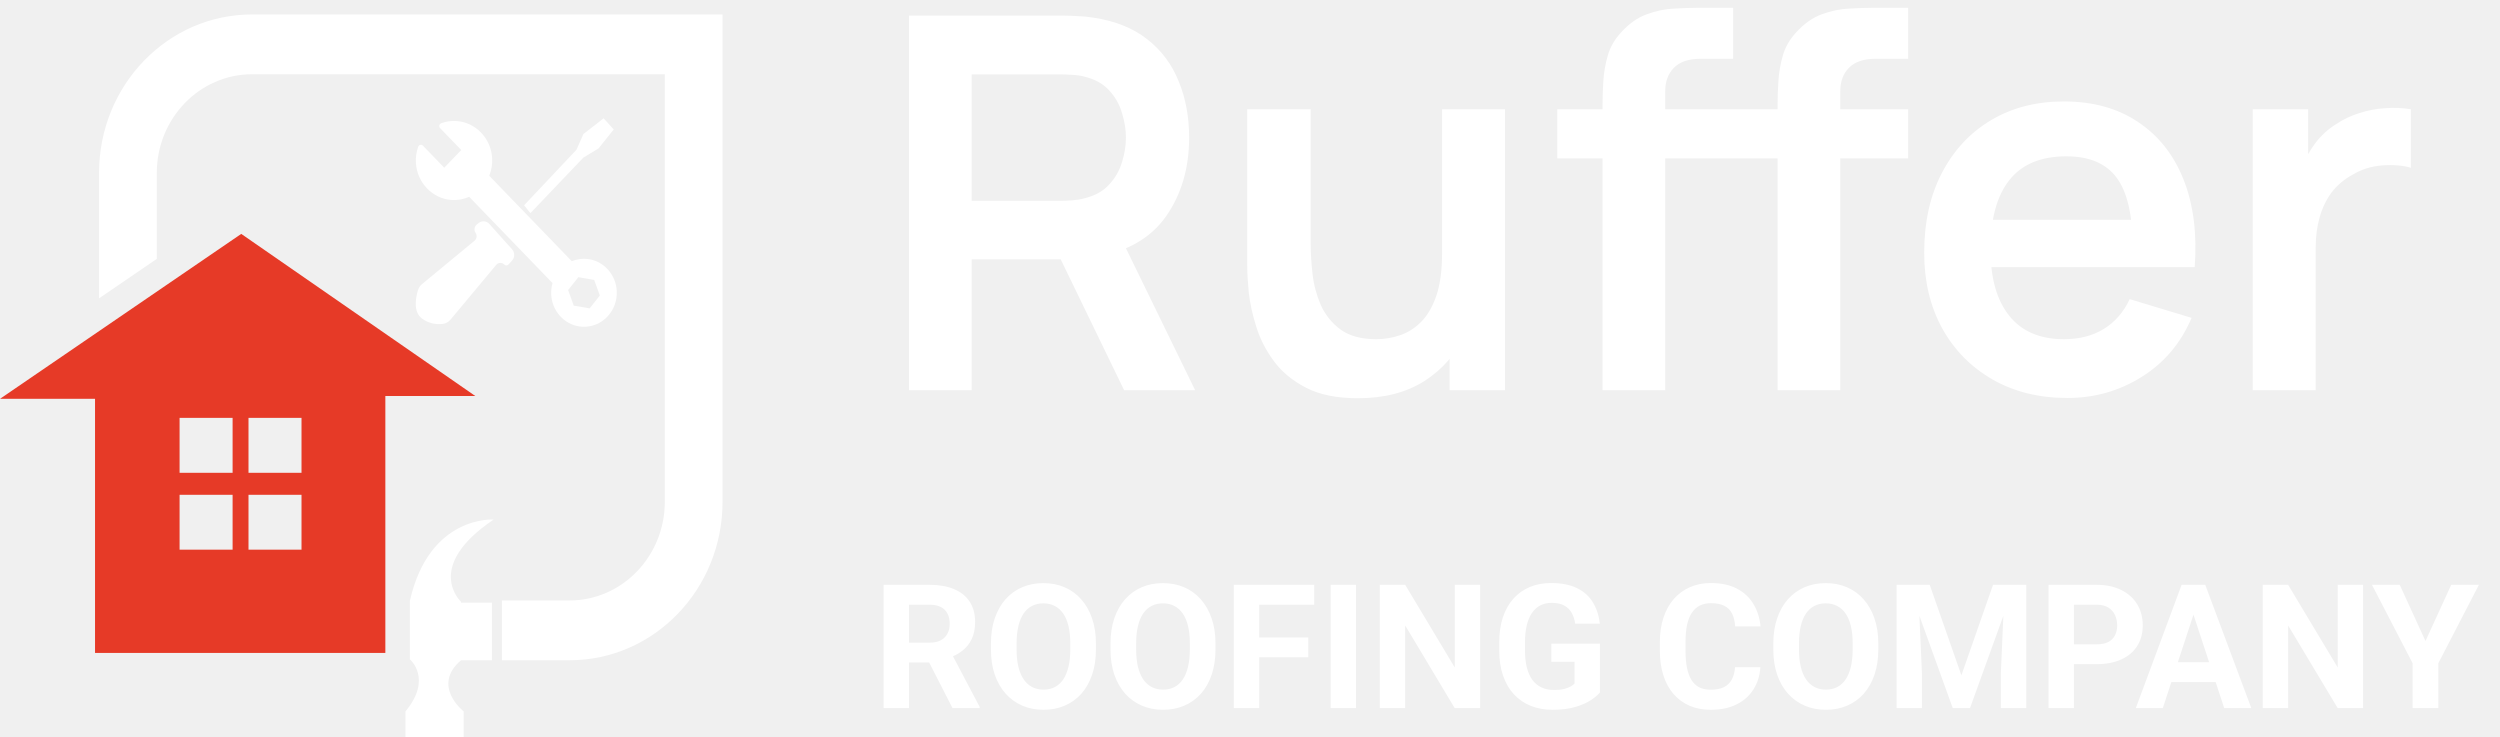
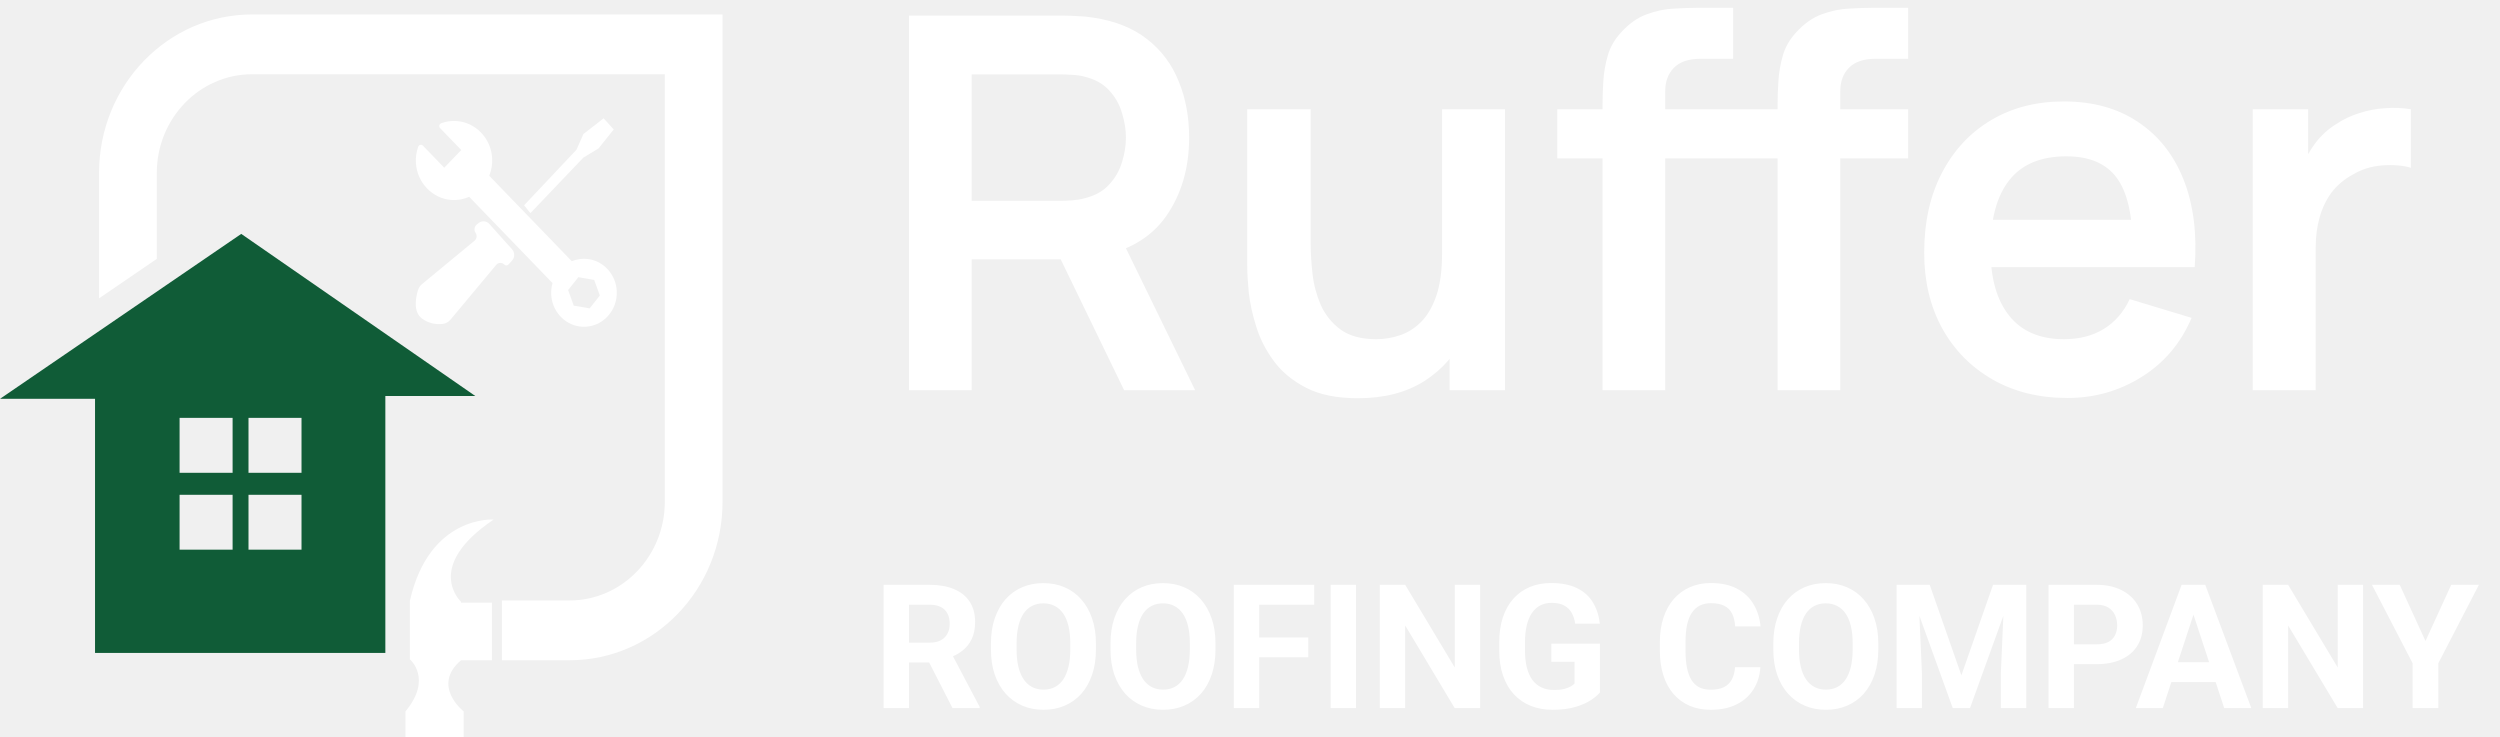
<svg xmlns="http://www.w3.org/2000/svg" width="173" height="51" viewBox="0 0 173 51" fill="none">
  <path d="M61.144 40.469H64.325C64.978 40.469 65.538 40.566 66.007 40.762C66.48 40.957 66.843 41.246 67.097 41.629C67.351 42.012 67.478 42.482 67.478 43.041C67.478 43.498 67.399 43.891 67.243 44.219C67.091 44.543 66.874 44.815 66.593 45.033C66.315 45.248 65.989 45.42 65.614 45.549L65.058 45.842H62.292L62.28 44.471H64.337C64.645 44.471 64.901 44.416 65.105 44.307C65.308 44.197 65.46 44.045 65.561 43.85C65.667 43.654 65.72 43.428 65.72 43.17C65.72 42.897 65.669 42.66 65.567 42.461C65.466 42.262 65.311 42.109 65.105 42.004C64.897 41.898 64.638 41.846 64.325 41.846H62.901V49H61.144V40.469ZM65.913 49L63.968 45.197L65.825 45.185L67.794 48.918V49H65.913ZM75.839 44.535V44.94C75.839 45.588 75.751 46.17 75.575 46.685C75.399 47.201 75.151 47.641 74.831 48.004C74.511 48.363 74.128 48.639 73.683 48.83C73.241 49.022 72.751 49.117 72.212 49.117C71.677 49.117 71.186 49.022 70.741 48.83C70.3 48.639 69.917 48.363 69.593 48.004C69.269 47.641 69.017 47.201 68.837 46.685C68.661 46.17 68.573 45.588 68.573 44.94V44.535C68.573 43.883 68.661 43.301 68.837 42.789C69.013 42.273 69.261 41.834 69.581 41.471C69.905 41.107 70.288 40.83 70.73 40.639C71.175 40.447 71.665 40.352 72.2 40.352C72.739 40.352 73.23 40.447 73.671 40.639C74.116 40.83 74.499 41.107 74.819 41.471C75.144 41.834 75.394 42.273 75.569 42.789C75.749 43.301 75.839 43.883 75.839 44.535ZM74.064 44.94V44.523C74.064 44.07 74.022 43.672 73.94 43.328C73.858 42.984 73.737 42.695 73.577 42.461C73.417 42.227 73.222 42.051 72.991 41.934C72.761 41.812 72.497 41.752 72.2 41.752C71.903 41.752 71.64 41.812 71.409 41.934C71.183 42.051 70.989 42.227 70.829 42.461C70.673 42.695 70.554 42.984 70.472 43.328C70.39 43.672 70.349 44.07 70.349 44.523V44.94C70.349 45.389 70.39 45.787 70.472 46.135C70.554 46.478 70.675 46.77 70.835 47.008C70.995 47.242 71.19 47.42 71.421 47.541C71.651 47.662 71.915 47.723 72.212 47.723C72.509 47.723 72.772 47.662 73.003 47.541C73.233 47.42 73.427 47.242 73.583 47.008C73.739 46.77 73.858 46.478 73.94 46.135C74.022 45.787 74.064 45.389 74.064 44.94ZM84.112 44.535V44.94C84.112 45.588 84.024 46.17 83.849 46.685C83.673 47.201 83.425 47.641 83.105 48.004C82.784 48.363 82.401 48.639 81.956 48.83C81.515 49.022 81.024 49.117 80.485 49.117C79.95 49.117 79.46 49.022 79.015 48.83C78.573 48.639 78.19 48.363 77.866 48.004C77.542 47.641 77.29 47.201 77.11 46.685C76.935 46.17 76.847 45.588 76.847 44.94V44.535C76.847 43.883 76.935 43.301 77.11 42.789C77.286 42.273 77.534 41.834 77.855 41.471C78.179 41.107 78.561 40.83 79.003 40.639C79.448 40.447 79.939 40.352 80.474 40.352C81.013 40.352 81.503 40.447 81.944 40.639C82.39 40.83 82.772 41.107 83.093 41.471C83.417 41.834 83.667 42.273 83.843 42.789C84.022 43.301 84.112 43.883 84.112 44.535ZM82.337 44.94V44.523C82.337 44.07 82.296 43.672 82.214 43.328C82.132 42.984 82.011 42.695 81.851 42.461C81.69 42.227 81.495 42.051 81.265 41.934C81.034 41.812 80.77 41.752 80.474 41.752C80.177 41.752 79.913 41.812 79.683 41.934C79.456 42.051 79.263 42.227 79.103 42.461C78.946 42.695 78.827 42.984 78.745 43.328C78.663 43.672 78.622 44.07 78.622 44.523V44.94C78.622 45.389 78.663 45.787 78.745 46.135C78.827 46.478 78.948 46.77 79.108 47.008C79.269 47.242 79.464 47.42 79.694 47.541C79.925 47.662 80.189 47.723 80.485 47.723C80.782 47.723 81.046 47.662 81.276 47.541C81.507 47.42 81.7 47.242 81.856 47.008C82.013 46.77 82.132 46.478 82.214 46.135C82.296 45.787 82.337 45.389 82.337 44.94ZM87.136 40.469V49H85.378V40.469H87.136ZM90.534 44.113V45.484H86.655V44.113H90.534ZM90.944 40.469V41.846H86.655V40.469H90.944ZM93.833 40.469V49H92.081V40.469H93.833ZM102.423 40.469V49H100.665L97.237 43.281V49H95.48V40.469H97.237L100.671 46.193V40.469H102.423ZM110.714 44.541V47.922C110.581 48.082 110.376 48.256 110.099 48.443C109.821 48.627 109.464 48.785 109.026 48.918C108.589 49.051 108.06 49.117 107.438 49.117C106.888 49.117 106.386 49.027 105.933 48.848C105.479 48.664 105.089 48.397 104.761 48.045C104.437 47.693 104.187 47.264 104.011 46.756C103.835 46.244 103.747 45.66 103.747 45.004V44.471C103.747 43.815 103.831 43.23 103.999 42.719C104.171 42.207 104.415 41.775 104.731 41.424C105.048 41.072 105.425 40.805 105.862 40.621C106.3 40.438 106.786 40.346 107.321 40.346C108.063 40.346 108.673 40.467 109.149 40.709C109.626 40.947 109.989 41.279 110.239 41.705C110.493 42.127 110.649 42.611 110.708 43.158H109.003C108.96 42.869 108.878 42.617 108.757 42.402C108.636 42.188 108.462 42.02 108.235 41.898C108.013 41.777 107.724 41.717 107.368 41.717C107.075 41.717 106.813 41.777 106.583 41.898C106.356 42.016 106.165 42.19 106.009 42.42C105.853 42.65 105.733 42.935 105.651 43.275C105.569 43.615 105.528 44.01 105.528 44.459V45.004C105.528 45.449 105.571 45.844 105.657 46.188C105.743 46.527 105.87 46.815 106.038 47.049C106.21 47.279 106.421 47.453 106.671 47.57C106.921 47.688 107.212 47.746 107.544 47.746C107.821 47.746 108.052 47.723 108.235 47.676C108.423 47.629 108.573 47.572 108.687 47.506C108.804 47.435 108.894 47.369 108.956 47.307V45.795H107.351V44.541H110.714ZM120.065 46.17H121.817C121.782 46.744 121.624 47.254 121.343 47.699C121.065 48.145 120.677 48.492 120.177 48.742C119.681 48.992 119.083 49.117 118.384 49.117C117.837 49.117 117.347 49.023 116.913 48.836C116.479 48.645 116.108 48.371 115.8 48.016C115.495 47.66 115.263 47.23 115.103 46.727C114.942 46.223 114.862 45.658 114.862 45.033V44.441C114.862 43.816 114.944 43.252 115.108 42.748C115.276 42.24 115.515 41.809 115.823 41.453C116.136 41.098 116.509 40.824 116.942 40.633C117.376 40.441 117.86 40.346 118.396 40.346C119.106 40.346 119.706 40.475 120.194 40.732C120.687 40.99 121.067 41.346 121.337 41.799C121.61 42.252 121.774 42.768 121.829 43.346H120.071C120.052 43.002 119.983 42.711 119.866 42.473C119.749 42.23 119.571 42.049 119.333 41.928C119.099 41.803 118.786 41.74 118.396 41.74C118.103 41.74 117.847 41.795 117.628 41.904C117.409 42.014 117.226 42.18 117.077 42.402C116.929 42.625 116.817 42.906 116.743 43.246C116.673 43.582 116.638 43.977 116.638 44.43V45.033C116.638 45.475 116.671 45.863 116.737 46.199C116.804 46.531 116.905 46.812 117.042 47.043C117.183 47.27 117.362 47.441 117.581 47.559C117.804 47.672 118.071 47.728 118.384 47.728C118.751 47.728 119.054 47.67 119.292 47.553C119.53 47.435 119.712 47.262 119.837 47.031C119.966 46.801 120.042 46.514 120.065 46.17ZM129.979 44.535V44.94C129.979 45.588 129.892 46.17 129.716 46.685C129.54 47.201 129.292 47.641 128.972 48.004C128.651 48.363 128.269 48.639 127.823 48.83C127.382 49.022 126.892 49.117 126.353 49.117C125.817 49.117 125.327 49.022 124.882 48.83C124.44 48.639 124.058 48.363 123.733 48.004C123.409 47.641 123.157 47.201 122.978 46.685C122.802 46.17 122.714 45.588 122.714 44.94V44.535C122.714 43.883 122.802 43.301 122.978 42.789C123.153 42.273 123.401 41.834 123.722 41.471C124.046 41.107 124.429 40.83 124.87 40.639C125.315 40.447 125.806 40.352 126.341 40.352C126.88 40.352 127.37 40.447 127.812 40.639C128.257 40.83 128.64 41.107 128.96 41.471C129.284 41.834 129.534 42.273 129.71 42.789C129.89 43.301 129.979 43.883 129.979 44.535ZM128.204 44.94V44.523C128.204 44.07 128.163 43.672 128.081 43.328C127.999 42.984 127.878 42.695 127.718 42.461C127.558 42.227 127.362 42.051 127.132 41.934C126.901 41.812 126.638 41.752 126.341 41.752C126.044 41.752 125.78 41.812 125.55 41.934C125.323 42.051 125.13 42.227 124.97 42.461C124.813 42.695 124.694 42.984 124.612 43.328C124.53 43.672 124.489 44.07 124.489 44.523V44.94C124.489 45.389 124.53 45.787 124.612 46.135C124.694 46.478 124.815 46.77 124.976 47.008C125.136 47.242 125.331 47.42 125.562 47.541C125.792 47.662 126.056 47.723 126.353 47.723C126.649 47.723 126.913 47.662 127.144 47.541C127.374 47.42 127.567 47.242 127.724 47.008C127.88 46.77 127.999 46.478 128.081 46.135C128.163 45.787 128.204 45.389 128.204 44.94ZM132.048 40.469H133.536L135.728 46.732L137.919 40.469H139.407L136.325 49H135.13L132.048 40.469ZM131.245 40.469H132.728L132.997 46.574V49H131.245V40.469ZM138.728 40.469H140.216V49H138.458V46.574L138.728 40.469ZM145.079 45.959H142.905V44.588H145.079C145.415 44.588 145.688 44.533 145.899 44.424C146.11 44.31 146.265 44.154 146.362 43.955C146.46 43.756 146.509 43.531 146.509 43.281C146.509 43.027 146.46 42.791 146.362 42.572C146.265 42.353 146.11 42.178 145.899 42.045C145.688 41.912 145.415 41.846 145.079 41.846H143.515V49H141.757V40.469H145.079C145.747 40.469 146.319 40.59 146.796 40.832C147.276 41.07 147.644 41.4 147.897 41.822C148.151 42.244 148.278 42.727 148.278 43.27C148.278 43.82 148.151 44.297 147.897 44.699C147.644 45.102 147.276 45.412 146.796 45.631C146.319 45.85 145.747 45.959 145.079 45.959ZM151.987 41.928L149.667 49H147.798L150.968 40.469H152.157L151.987 41.928ZM153.915 49L151.589 41.928L151.401 40.469H152.603L155.79 49H153.915ZM153.81 45.824V47.201H149.304V45.824H153.81ZM163.524 40.469V49H161.767L158.339 43.281V49H156.581V40.469H158.339L161.772 46.193V40.469H163.524ZM166.062 40.469L167.843 44.359L169.624 40.469H171.54L168.733 45.895V49H166.952V45.895L164.14 40.469H166.062Z" fill="white" />
  <path d="M62.902 27V1.08H73.612C73.864 1.08 74.188 1.092 74.584 1.116C74.98 1.128 75.346 1.164 75.682 1.224C77.182 1.452 78.418 1.95 79.39 2.718C80.374 3.486 81.1 4.458 81.568 5.634C82.048 6.798 82.288 8.094 82.288 9.522C82.288 11.634 81.754 13.452 80.686 14.976C79.618 16.488 77.98 17.424 75.772 17.784L73.918 17.946H67.24V27H62.902ZM77.788 27L72.676 16.452L77.086 15.48L82.702 27H77.788ZM67.24 13.896H73.432C73.672 13.896 73.942 13.884 74.242 13.86C74.542 13.836 74.818 13.788 75.07 13.716C75.79 13.536 76.354 13.218 76.762 12.762C77.182 12.306 77.476 11.79 77.644 11.214C77.824 10.638 77.914 10.074 77.914 9.522C77.914 8.97 77.824 8.406 77.644 7.83C77.476 7.242 77.182 6.72 76.762 6.264C76.354 5.808 75.79 5.49 75.07 5.31C74.818 5.238 74.542 5.196 74.242 5.184C73.942 5.16 73.672 5.148 73.432 5.148H67.24V13.896ZM93.957 27.558C92.517 27.558 91.329 27.318 90.394 26.838C89.457 26.358 88.713 25.746 88.162 25.002C87.609 24.258 87.201 23.466 86.938 22.626C86.674 21.786 86.499 20.994 86.415 20.25C86.344 19.494 86.308 18.882 86.308 18.414V7.56H90.7V16.92C90.7 17.52 90.742 18.198 90.826 18.954C90.909 19.698 91.102 20.418 91.401 21.114C91.713 21.798 92.169 22.362 92.769 22.806C93.382 23.25 94.204 23.472 95.236 23.472C95.787 23.472 96.334 23.382 96.874 23.202C97.413 23.022 97.9 22.716 98.332 22.284C98.775 21.84 99.129 21.234 99.394 20.466C99.657 19.698 99.79 18.726 99.79 17.55L102.363 18.648C102.363 20.304 102.039 21.804 101.391 23.148C100.755 24.492 99.814 25.566 98.566 26.37C97.317 27.162 95.781 27.558 93.957 27.558ZM100.311 27V20.97H99.79V7.56H104.145V27H100.311ZM110.895 27V7.254C110.895 6.762 110.913 6.222 110.949 5.634C110.985 5.034 111.087 4.44 111.255 3.852C111.423 3.264 111.729 2.73 112.173 2.25C112.725 1.638 113.319 1.218 113.955 0.99C114.603 0.75 115.239 0.618 115.863 0.594C116.487 0.558 117.033 0.54 117.501 0.54H119.931V4.068H117.681C116.853 4.068 116.235 4.278 115.827 4.698C115.431 5.106 115.233 5.646 115.233 6.318V27H110.895ZM107.763 10.962V7.56H119.931V10.962H107.763ZM123.009 27V7.254C123.009 6.762 123.027 6.222 123.063 5.634C123.099 5.034 123.201 4.44 123.369 3.852C123.537 3.264 123.843 2.73 124.287 2.25C124.839 1.638 125.433 1.218 126.069 0.99C126.717 0.75 127.353 0.618 127.977 0.594C128.601 0.558 129.147 0.54 129.615 0.54H132.045V4.068H129.795C128.967 4.068 128.349 4.278 127.941 4.698C127.545 5.106 127.347 5.646 127.347 6.318V27H123.009ZM119.877 10.962V7.56H132.045V10.962H119.877ZM143.072 27.54C141.104 27.54 139.376 27.114 137.888 26.262C136.4 25.41 135.236 24.228 134.396 22.716C133.568 21.204 133.154 19.464 133.154 17.496C133.154 15.372 133.562 13.53 134.378 11.97C135.194 10.398 136.328 9.18 137.78 8.316C139.232 7.452 140.912 7.02 142.82 7.02C144.836 7.02 146.546 7.494 147.95 8.442C149.366 9.378 150.416 10.704 151.1 12.42C151.784 14.136 152.042 16.158 151.874 18.486H147.572V16.902C147.56 14.79 147.188 13.248 146.456 12.276C145.724 11.304 144.572 10.818 143 10.818C141.224 10.818 139.904 11.37 139.04 12.474C138.176 13.566 137.744 15.168 137.744 17.28C137.744 19.248 138.176 20.772 139.04 21.852C139.904 22.932 141.164 23.472 142.82 23.472C143.888 23.472 144.806 23.238 145.574 22.77C146.354 22.29 146.954 21.6 147.374 20.7L151.658 21.996C150.914 23.748 149.762 25.11 148.202 26.082C146.654 27.054 144.944 27.54 143.072 27.54ZM136.376 18.486V15.21H149.75V18.486H136.376ZM155.89 27V7.56H159.724V12.294L159.256 11.682C159.496 11.034 159.814 10.446 160.21 9.918C160.618 9.378 161.104 8.934 161.668 8.586C162.148 8.262 162.676 8.01 163.252 7.83C163.84 7.638 164.44 7.524 165.052 7.488C165.664 7.44 166.258 7.464 166.834 7.56V11.61C166.258 11.442 165.592 11.388 164.836 11.448C164.092 11.508 163.42 11.718 162.82 12.078C162.22 12.402 161.728 12.816 161.344 13.32C160.972 13.824 160.696 14.4 160.516 15.048C160.336 15.684 160.246 16.374 160.246 17.118V27H155.89Z" fill="white" />
  <path d="M40.68 17.924C40.284 17.877 39.907 17.936 39.569 18.076L33.856 12.163C34.009 11.786 34.083 11.366 34.055 10.925C33.971 9.57 32.915 8.47 31.607 8.376C31.227 8.348 30.862 8.404 30.529 8.528C30.392 8.579 30.355 8.763 30.458 8.869L31.92 10.383L30.741 11.605L29.269 10.082C29.167 9.976 28.991 10.012 28.941 10.153C28.815 10.502 28.756 10.884 28.781 11.284C28.865 12.653 29.942 13.761 31.264 13.839C31.693 13.864 32.101 13.783 32.467 13.619L38.234 19.589C38.148 19.889 38.117 20.214 38.157 20.552C38.29 21.674 39.198 22.55 40.288 22.61C41.648 22.685 42.764 21.52 42.678 20.108C42.61 18.983 41.761 18.054 40.68 17.924ZM40.802 21.34L39.704 21.151L39.314 20.072L40.021 19.181L41.118 19.371L41.509 20.45L40.802 21.34Z" fill="white" />
  <path d="M41.771 8.188L40.373 9.274L39.893 10.36L36.267 14.206L36.704 14.749L40.373 10.903L41.422 10.269L42.47 8.957L41.771 8.188Z" fill="white" />
  <path d="M32.912 16.118C33.03 16.289 32.998 16.526 32.839 16.656L29.202 19.662C29.07 19.772 28.973 19.92 28.922 20.087C28.777 20.568 28.574 21.563 29.19 22.034C29.698 22.421 30.254 22.453 30.61 22.419C30.828 22.399 31.03 22.292 31.174 22.12L34.339 18.328C34.484 18.154 34.74 18.145 34.897 18.307C34.977 18.39 35.108 18.388 35.187 18.302L35.433 18.033C35.632 17.814 35.633 17.474 35.436 17.253L33.861 15.496C33.665 15.278 33.342 15.252 33.116 15.437L32.991 15.539C32.82 15.679 32.785 15.934 32.912 16.118Z" fill="white" />
  <path d="M17.442 1C11.595 1 6.855 5.909 6.855 11.965V20.645L10.851 17.913V11.965C10.851 8.201 13.807 5.138 17.442 5.138H46.005V34.724C46.005 38.489 43.048 41.551 39.414 41.551H34.733V45.689H39.414C45.26 45.689 50 40.78 50 34.724V1H17.442Z" fill="white" />
-   <path d="M16.694 16.185L0 27.599H6.576V45.185H26.666V27.404H32.892L16.694 16.185ZM16.096 34.433V38.039H15.541H12.427V34.433V34.239H15.541H16.096V34.433ZM16.096 32.525V32.719H15.541H12.427V32.525V28.918H15.541H16.096V32.525ZM20.865 34.433V38.039H17.75H17.196V34.433V34.239H17.75H20.865V34.433ZM20.865 32.525V32.719H17.75H17.196V32.525V28.918H17.75H20.865V32.525Z" fill="#E63A27" />
+   <path d="M16.694 16.185L0 27.599H6.576V45.185H26.666V27.404H32.892L16.694 16.185ZM16.096 34.433V38.039H15.541H12.427V34.433V34.239H15.541H16.096V34.433ZM16.096 32.525V32.719H15.541H12.427V32.525V28.918H15.541H16.096V32.525ZM20.865 34.433V38.039H17.75H17.196V34.433V34.239H17.75H20.865V34.433ZM20.865 32.525V32.719H17.75H17.196V32.525V28.918H17.75H20.865V32.525Z" fill="#105C37" />
  <path d="M28.058 49.23C29.95 46.953 28.363 45.626 28.363 45.626V41.579C29.706 35.636 34.162 35.952 34.162 35.952C29.279 39.24 31.904 41.642 31.904 41.642V41.706H34.04V45.689H31.904C29.828 47.459 32.087 49.23 32.087 49.23V51H28.058V49.23Z" fill="white" />
</svg>
